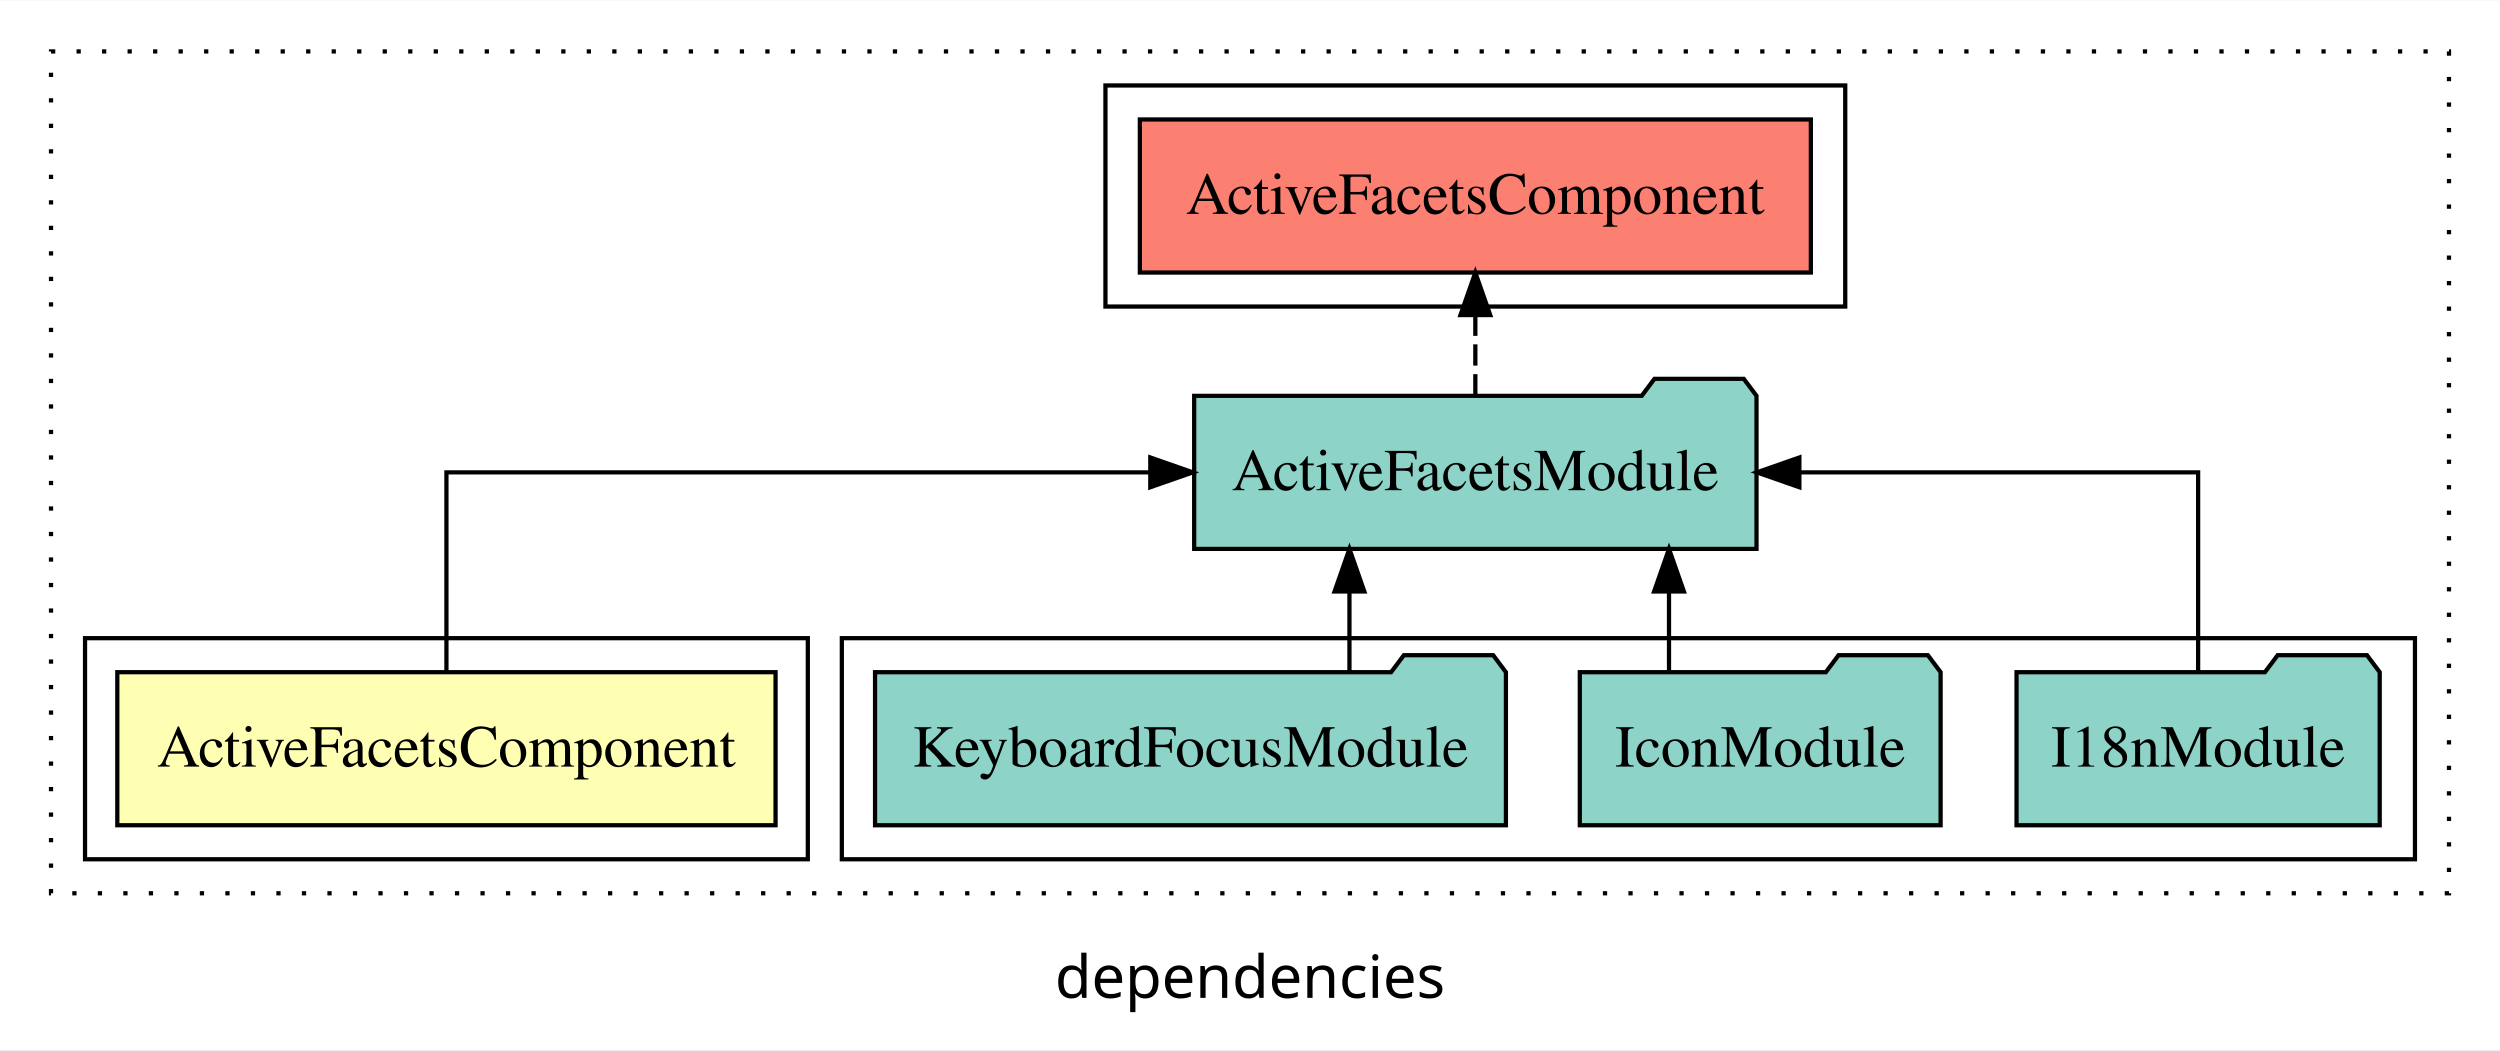
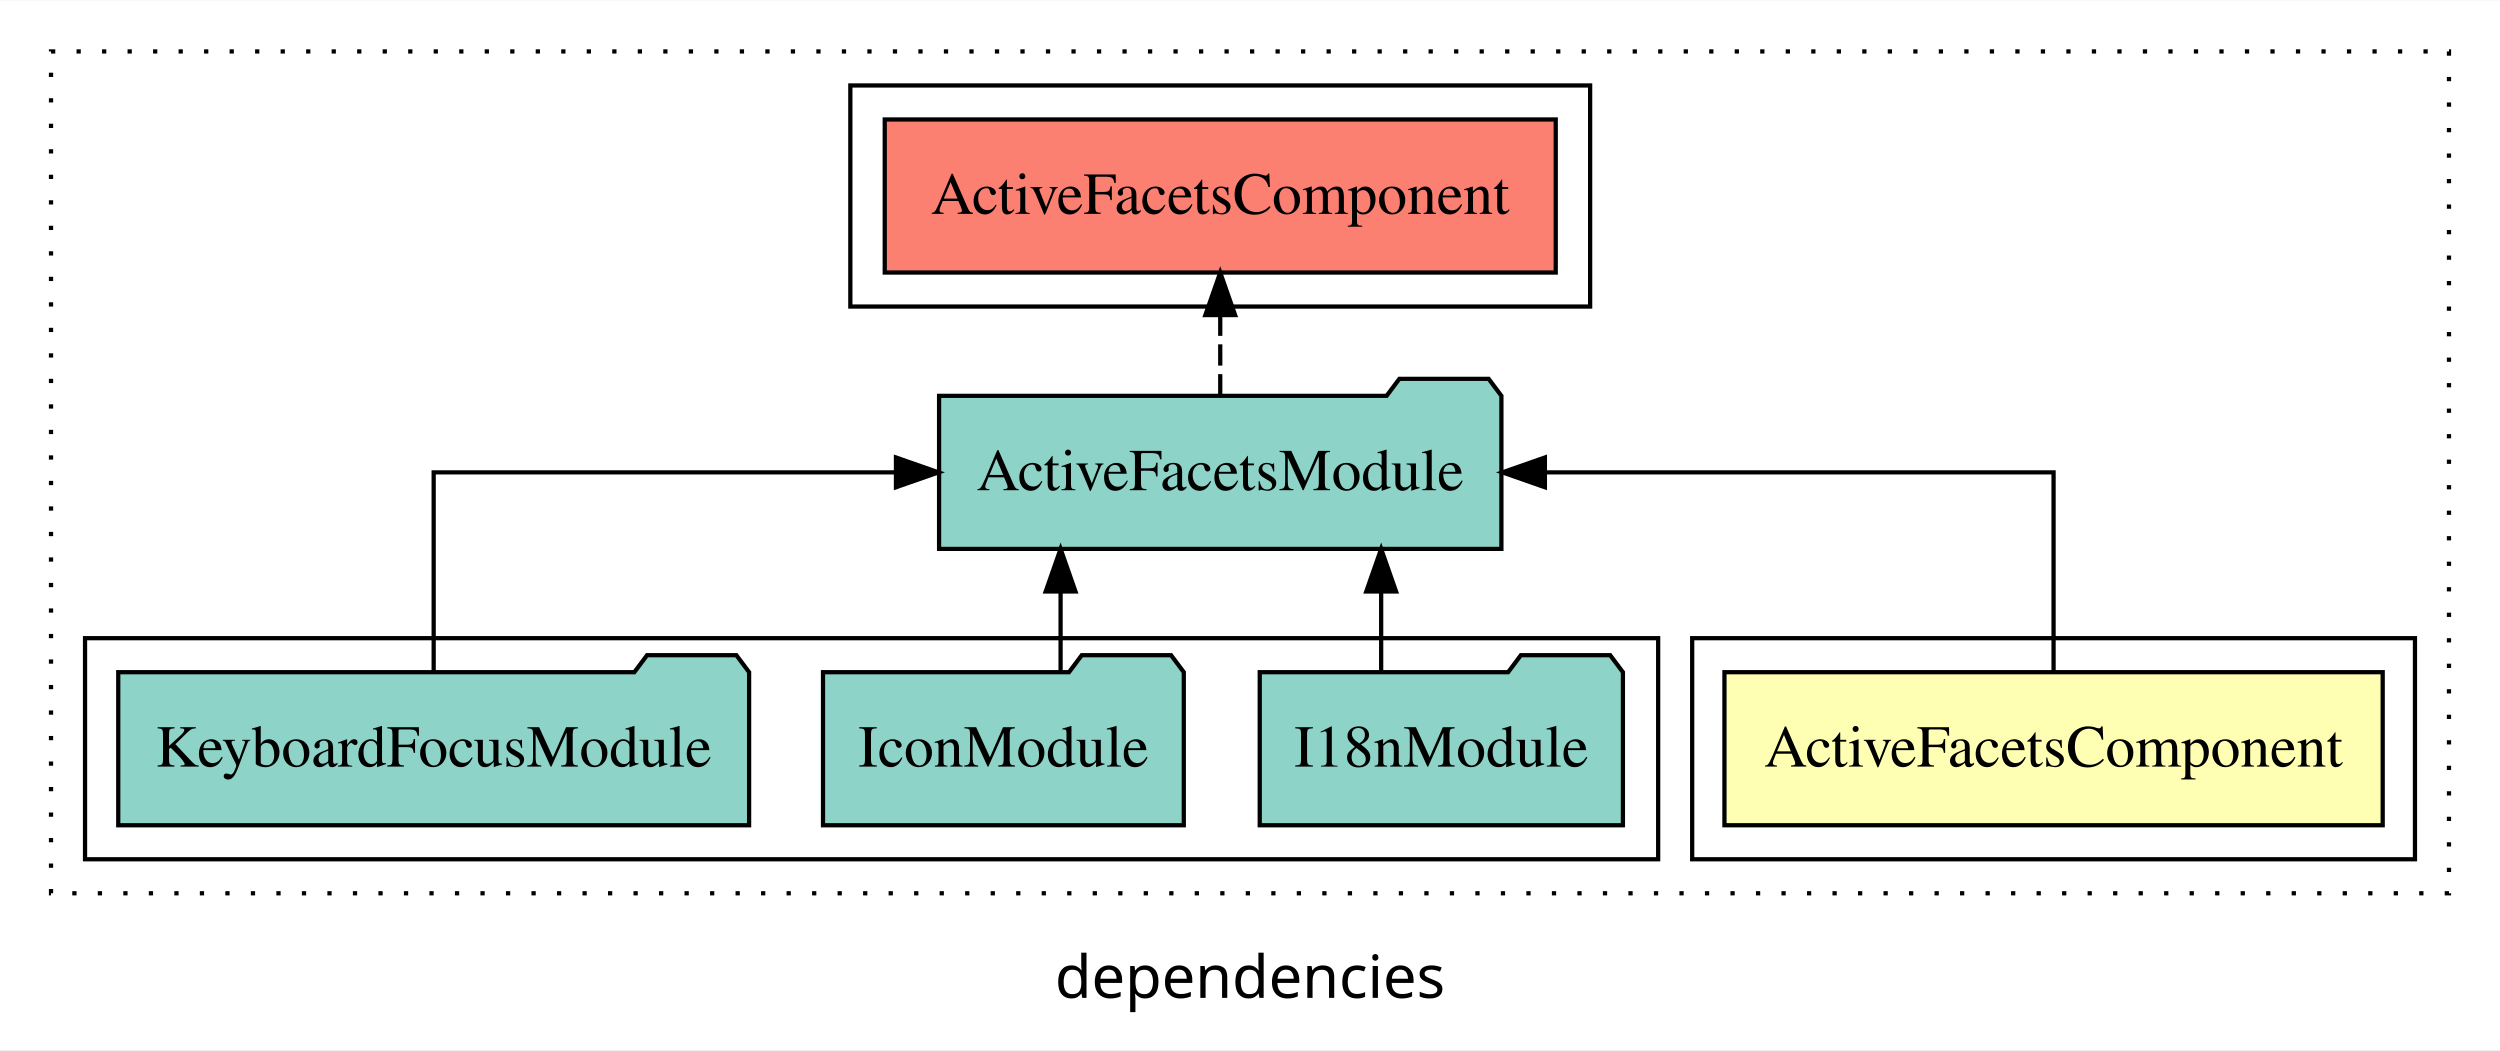
<svg xmlns="http://www.w3.org/2000/svg" width="588pt" height="247pt" viewBox="0.00 0.00 588.00 246.80">
  <g id="graph0" class="graph" transform="scale(1 1) rotate(0) translate(4 242.8)">
    <polygon fill="white" stroke="transparent" points="-4,4 -4,-242.8 584,-242.8 584,4 -4,4" />
    <text text-anchor="middle" x="290" y="-8.2" font-family="sans-serif" font-size="14.00">dependencies</text>
    <g id="clust1" class="cluster">
      <polygon fill="none" stroke="black" stroke-dasharray="1,5" points="8,-32.8 8,-230.8 572,-230.8 572,-32.8 8,-32.8" />
    </g>
-     <g id="clust5" class="cluster">
-       <polygon fill="none" stroke="black" points="256,-170.8 256,-222.8 430,-222.8 430,-170.8 256,-170.8" />
+     <g id="clust2" class="cluster">
+       <polygon fill="none" stroke="black" points="394,-40.8 394,-92.8 564,-92.8 564,-40.8 394,-40.8" />
    </g>
    <g id="clust4" class="cluster">
-       <polygon fill="none" stroke="black" points="194,-40.8 194,-92.8 564,-92.8 564,-40.8 194,-40.8" />
+       <polygon fill="none" stroke="black" points="16,-40.8 16,-92.8 386,-92.8 386,-40.8 16,-40.8" />
    </g>
-     <g id="clust2" class="cluster">
-       <polygon fill="none" stroke="black" points="16,-40.8 16,-92.8 186,-92.8 186,-40.8 16,-40.8" />
+     <g id="clust5" class="cluster">
+       <polygon fill="none" stroke="black" points="196,-170.8 196,-222.8 370,-222.8 370,-170.8 196,-170.8" />
    </g>
    <g id="node1" class="node">
-       <polygon fill="#ffffb3" stroke="black" points="178.41,-84.8 23.59,-84.8 23.59,-48.8 178.41,-48.8 178.41,-84.8" />
-       <text text-anchor="middle" x="101" y="-62.6" font-family="Times,serif" font-size="14.00">ActiveFacetsComponent</text>
+       <polygon fill="#ffffb3" stroke="black" points="556.41,-84.8 401.59,-84.8 401.59,-48.8 556.41,-48.8 556.41,-84.8" />
+       <text text-anchor="middle" x="479" y="-62.6" font-family="Times,serif" font-size="14.00">ActiveFacetsComponent</text>
    </g>
    <g id="node2" class="node">
-       <polygon fill="#8dd3c7" stroke="black" points="409.13,-149.8 406.13,-153.8 385.13,-153.8 382.13,-149.8 276.87,-149.8 276.87,-113.8 409.13,-113.8 409.13,-149.8" />
-       <text text-anchor="middle" x="343" y="-127.6" font-family="Times,serif" font-size="14.00">ActiveFacetsModule</text>
+       <polygon fill="#8dd3c7" stroke="black" points="349.13,-149.8 346.13,-153.8 325.13,-153.8 322.13,-149.8 216.87,-149.8 216.87,-113.8 349.13,-113.8 349.13,-149.8" />
+       <text text-anchor="middle" x="283" y="-127.6" font-family="Times,serif" font-size="14.00">ActiveFacetsModule</text>
    </g>
    <g id="edge1" class="edge">
-       <path fill="none" stroke="black" d="M101,-84.91C101,-104.14 101,-131.8 101,-131.8 101,-131.8 266.55,-131.8 266.55,-131.8" />
-       <polygon fill="black" stroke="black" points="266.55,-135.3 276.55,-131.8 266.55,-128.3 266.55,-135.3" />
+       <path fill="none" stroke="black" d="M479,-84.91C479,-104.14 479,-131.8 479,-131.8 479,-131.8 359.36,-131.8 359.36,-131.8" />
+       <polygon fill="black" stroke="black" points="359.36,-128.3 349.36,-131.8 359.36,-135.3 359.36,-128.3" />
    </g>
    <g id="node6" class="node">
-       <polygon fill="#fb8072" stroke="black" points="421.91,-214.8 264.09,-214.8 264.09,-178.8 421.91,-178.8 421.91,-214.8" />
-       <text text-anchor="middle" x="343" y="-192.6" font-family="Times,serif" font-size="14.00">ActiveFacetsComponent </text>
+       <polygon fill="#fb8072" stroke="black" points="361.91,-214.8 204.09,-214.8 204.09,-178.8 361.91,-178.8 361.91,-214.8" />
+       <text text-anchor="middle" x="283" y="-192.6" font-family="Times,serif" font-size="14.00">ActiveFacetsComponent </text>
    </g>
    <g id="edge5" class="edge">
-       <path fill="none" stroke="black" stroke-dasharray="5,2" d="M343,-149.91C343,-149.91 343,-168.79 343,-168.79" />
-       <polygon fill="black" stroke="black" points="339.5,-168.79 343,-178.79 346.5,-168.79 339.5,-168.79" />
+       <path fill="none" stroke="black" stroke-dasharray="5,2" d="M283,-149.91C283,-149.91 283,-168.79 283,-168.79" />
+       <polygon fill="black" stroke="black" points="279.5,-168.79 283,-178.79 286.5,-168.79 279.5,-168.79" />
    </g>
    <g id="node3" class="node">
-       <polygon fill="#8dd3c7" stroke="black" points="555.71,-84.8 552.71,-88.8 531.71,-88.8 528.71,-84.8 470.29,-84.8 470.29,-48.8 555.71,-48.8 555.71,-84.8" />
-       <text text-anchor="middle" x="513" y="-62.6" font-family="Times,serif" font-size="14.00">I18nModule</text>
+       <polygon fill="#8dd3c7" stroke="black" points="377.71,-84.8 374.71,-88.8 353.71,-88.8 350.71,-84.8 292.29,-84.8 292.29,-48.8 377.71,-48.8 377.71,-84.8" />
+       <text text-anchor="middle" x="335" y="-62.6" font-family="Times,serif" font-size="14.00">I18nModule</text>
    </g>
    <g id="edge2" class="edge">
-       <path fill="none" stroke="black" d="M513,-84.91C513,-104.14 513,-131.8 513,-131.8 513,-131.8 419.21,-131.8 419.21,-131.8" />
-       <polygon fill="black" stroke="black" points="419.21,-128.3 409.21,-131.8 419.21,-135.3 419.21,-128.3" />
+       <path fill="none" stroke="black" d="M320.85,-84.91C320.85,-84.91 320.85,-103.79 320.85,-103.79" />
+       <polygon fill="black" stroke="black" points="317.35,-103.79 320.85,-113.79 324.35,-103.79 317.35,-103.79" />
    </g>
    <g id="node4" class="node">
-       <polygon fill="#8dd3c7" stroke="black" points="452.43,-84.8 449.43,-88.8 428.43,-88.8 425.43,-84.8 367.57,-84.8 367.57,-48.8 452.43,-48.8 452.43,-84.8" />
-       <text text-anchor="middle" x="410" y="-62.6" font-family="Times,serif" font-size="14.00">IconModule</text>
+       <polygon fill="#8dd3c7" stroke="black" points="274.43,-84.8 271.43,-88.8 250.43,-88.8 247.43,-84.8 189.57,-84.8 189.57,-48.8 274.43,-48.8 274.43,-84.8" />
+       <text text-anchor="middle" x="232" y="-62.6" font-family="Times,serif" font-size="14.00">IconModule</text>
    </g>
    <g id="edge3" class="edge">
-       <path fill="none" stroke="black" d="M388.55,-84.91C388.55,-84.91 388.55,-103.79 388.55,-103.79" />
-       <polygon fill="black" stroke="black" points="385.05,-103.79 388.55,-113.79 392.05,-103.79 385.05,-103.79" />
+       <path fill="none" stroke="black" d="M245.45,-84.91C245.45,-84.91 245.45,-103.79 245.45,-103.79" />
+       <polygon fill="black" stroke="black" points="241.95,-103.79 245.45,-113.79 248.95,-103.79 241.95,-103.79" />
    </g>
    <g id="node5" class="node">
-       <polygon fill="#8dd3c7" stroke="black" points="350.19,-84.8 347.19,-88.8 326.19,-88.8 323.19,-84.8 201.81,-84.8 201.81,-48.8 350.19,-48.8 350.19,-84.8" />
-       <text text-anchor="middle" x="276" y="-62.6" font-family="Times,serif" font-size="14.00">KeyboardFocusModule</text>
+       <polygon fill="#8dd3c7" stroke="black" points="172.19,-84.8 169.19,-88.8 148.19,-88.8 145.19,-84.8 23.81,-84.8 23.81,-48.8 172.19,-48.8 172.19,-84.8" />
+       <text text-anchor="middle" x="98" y="-62.6" font-family="Times,serif" font-size="14.00">KeyboardFocusModule</text>
    </g>
    <g id="edge4" class="edge">
-       <path fill="none" stroke="black" d="M313.39,-84.91C313.39,-84.91 313.39,-103.79 313.39,-103.79" />
-       <polygon fill="black" stroke="black" points="309.89,-103.79 313.39,-113.79 316.89,-103.79 309.89,-103.79" />
+       <path fill="none" stroke="black" d="M98,-84.91C98,-104.14 98,-131.8 98,-131.8 98,-131.8 206.73,-131.8 206.73,-131.8" />
+       <polygon fill="black" stroke="black" points="206.73,-135.3 216.73,-131.8 206.73,-128.3 206.73,-135.3" />
    </g>
  </g>
</svg>
